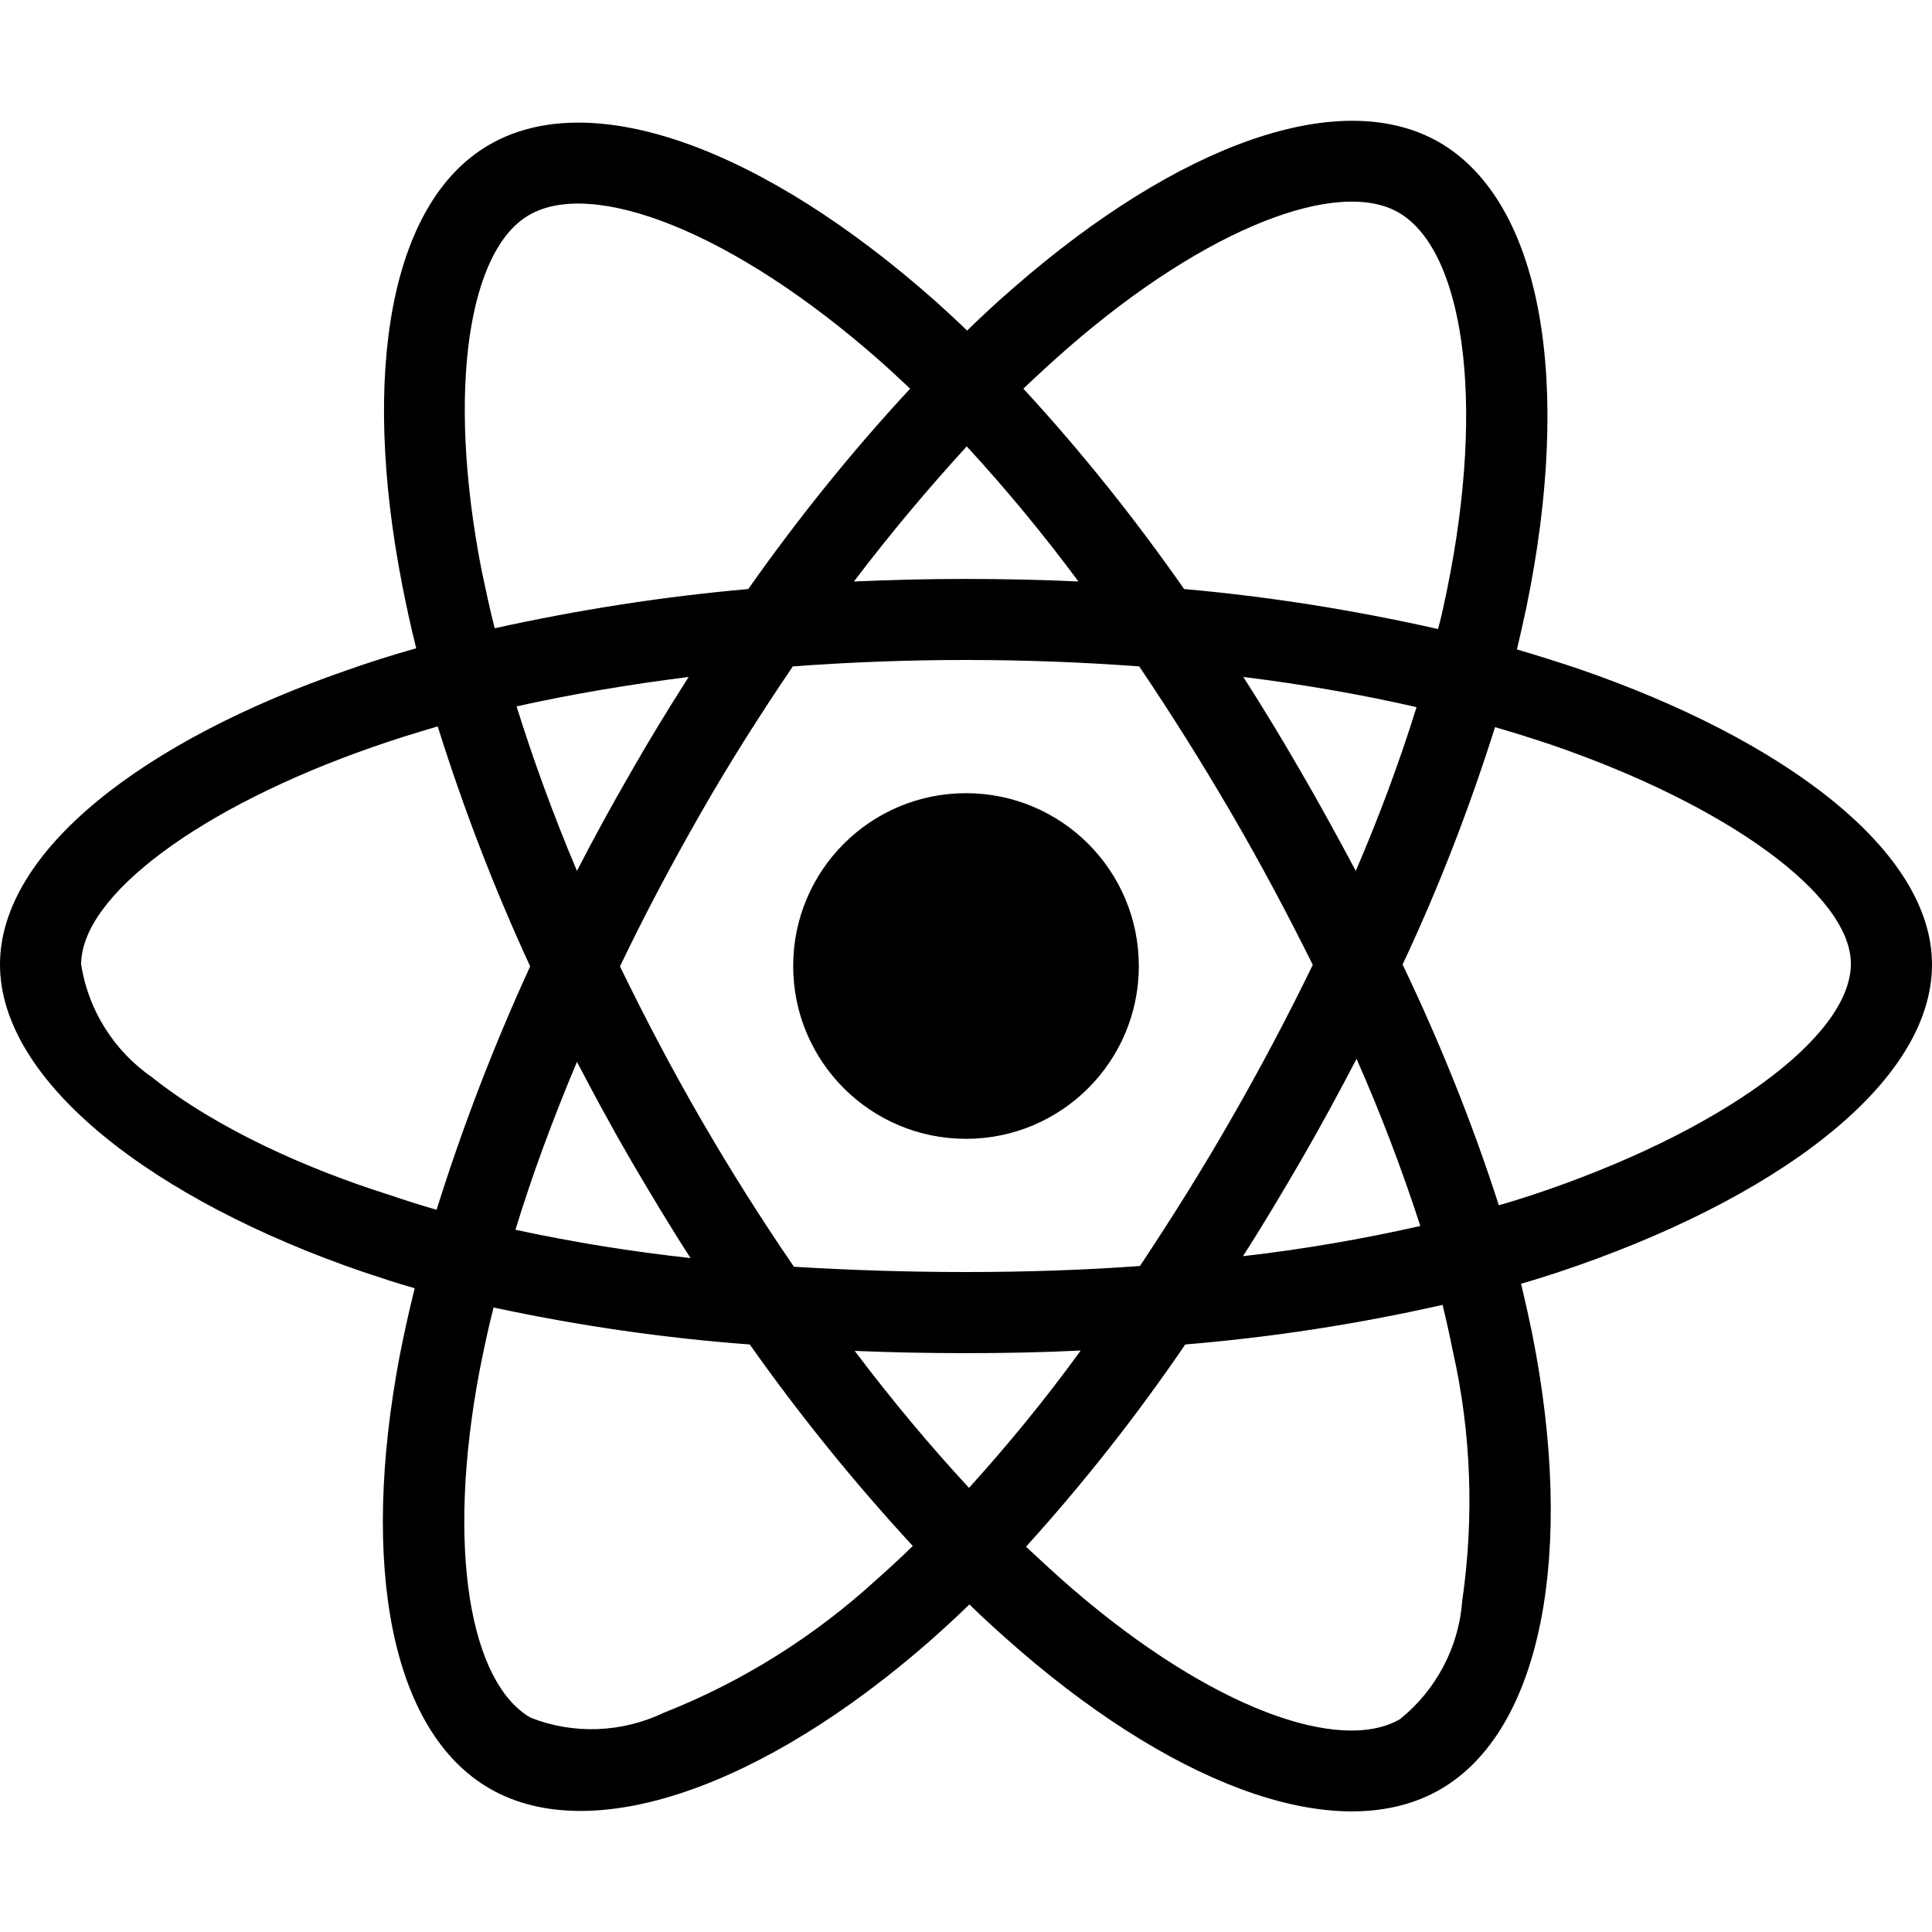
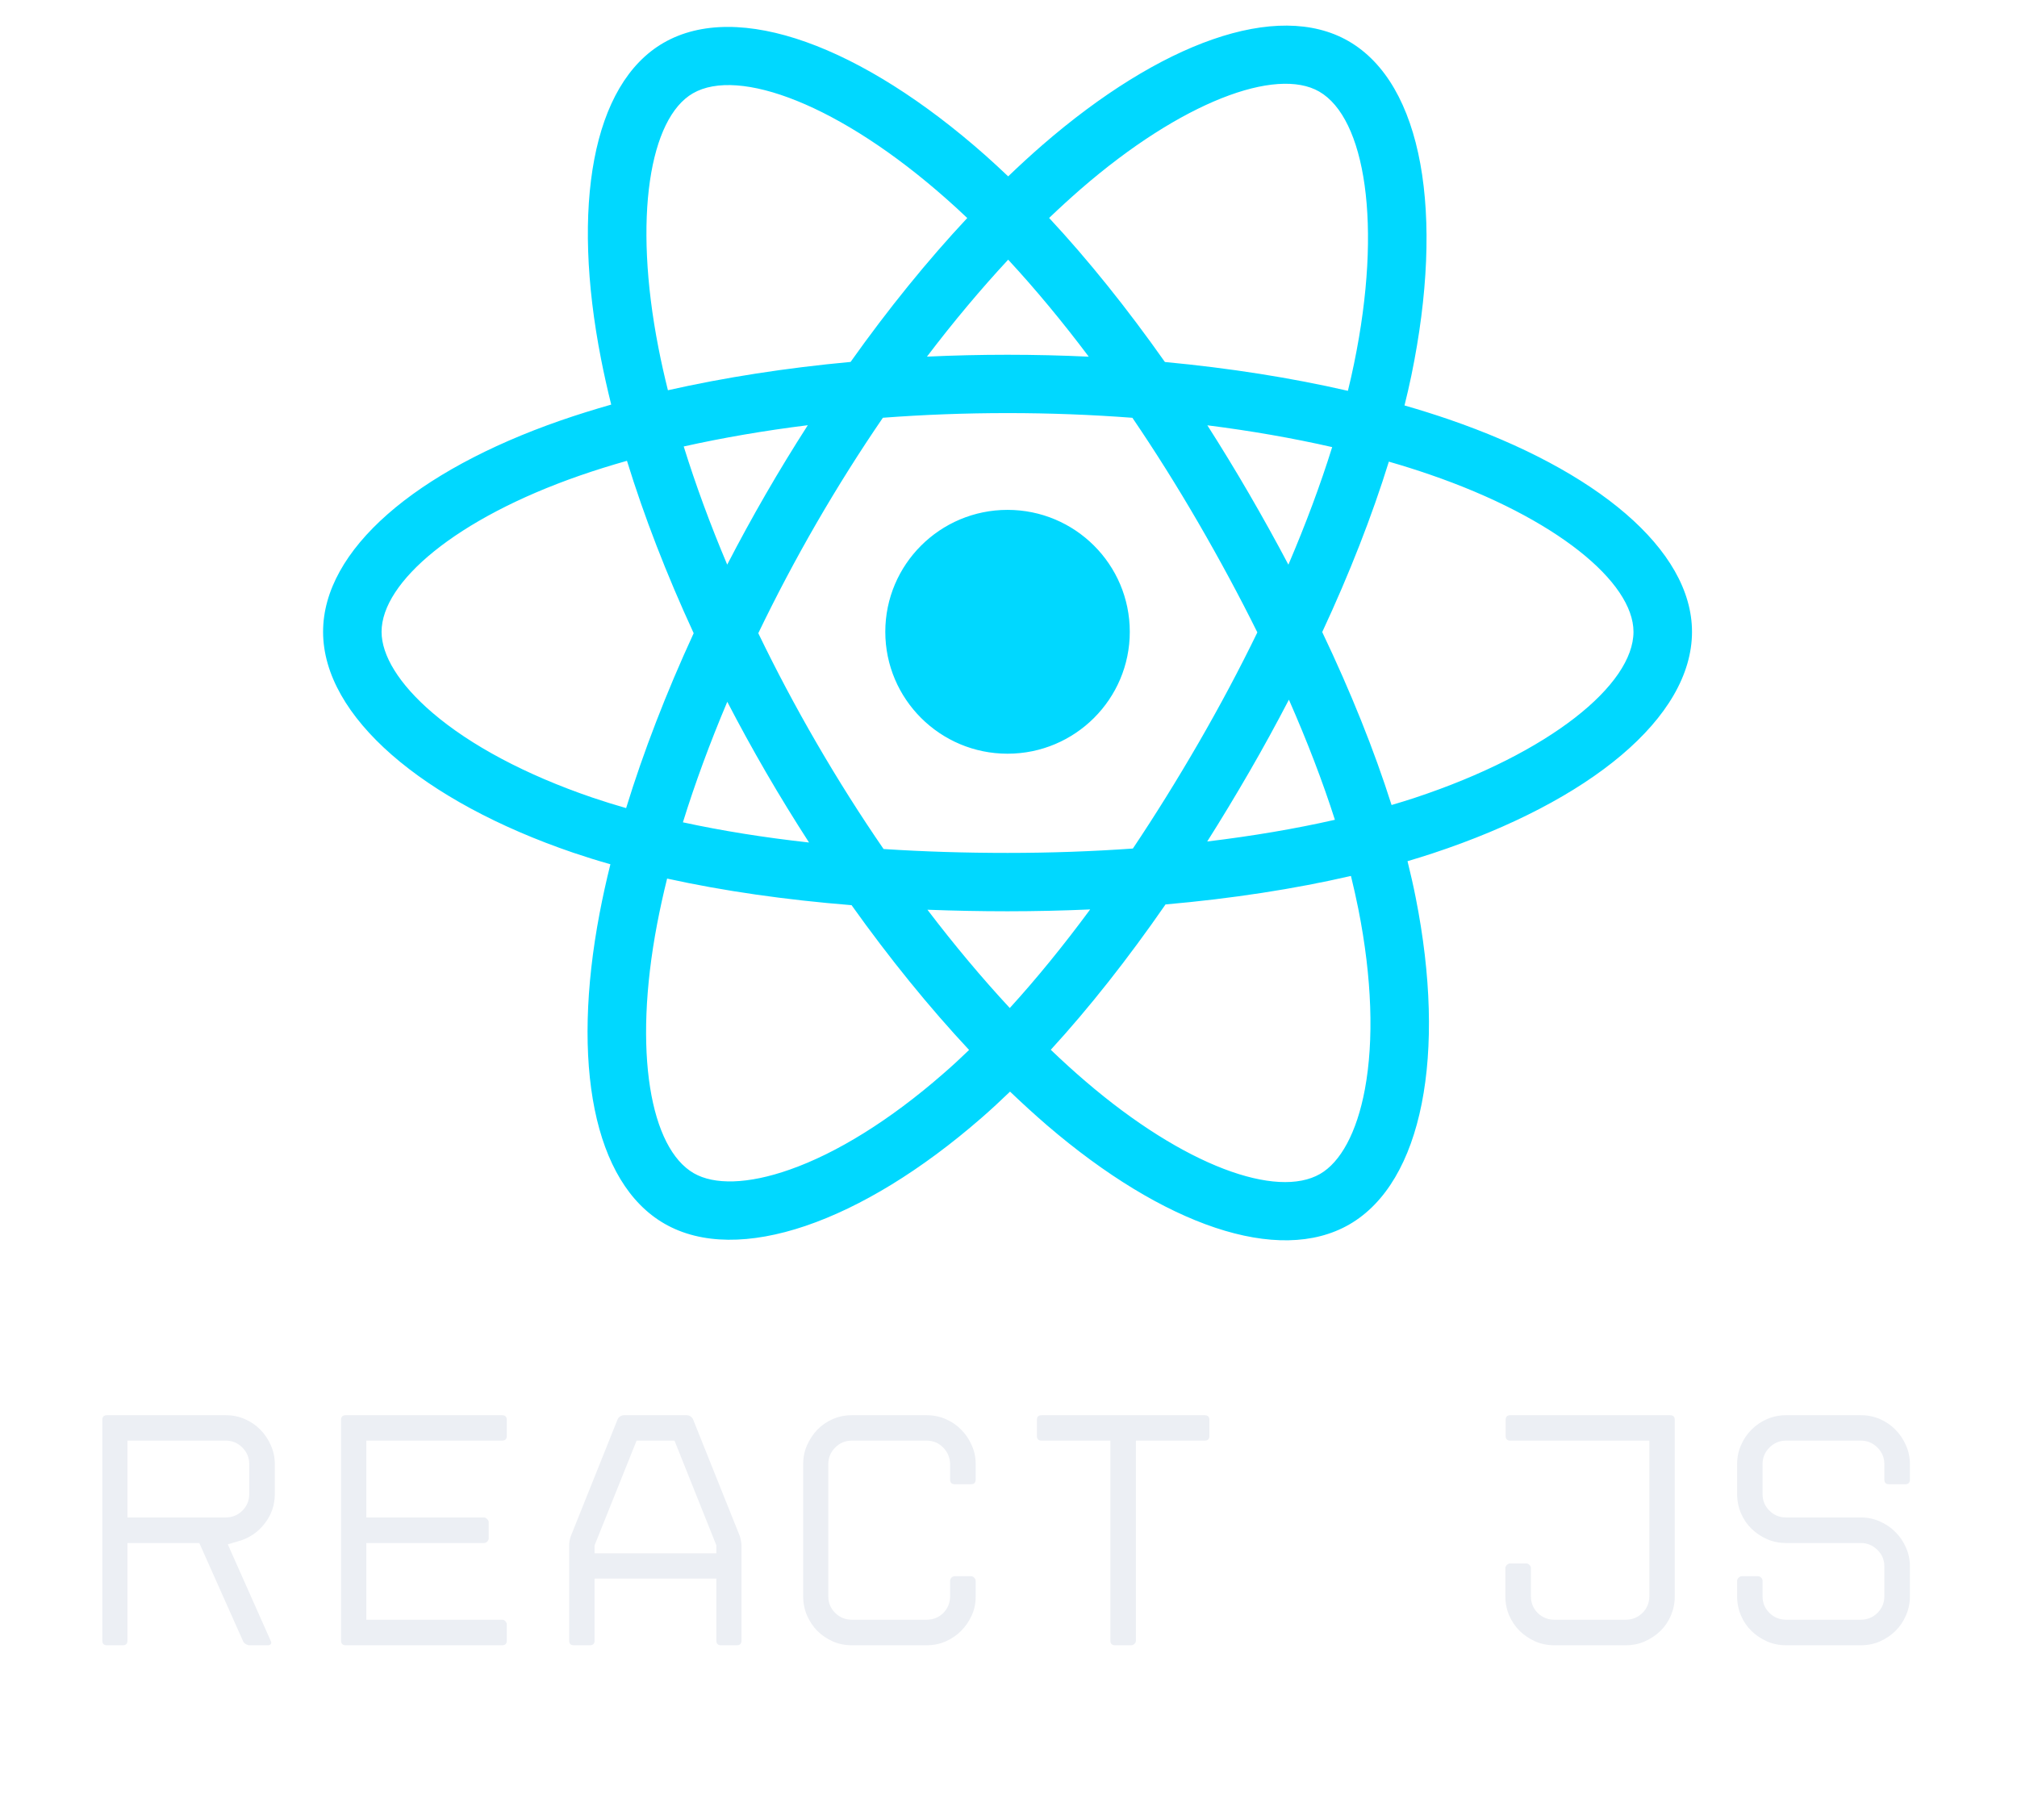
- <svg xmlns="http://www.w3.org/2000/svg" viewBox="0 0 512 512">
-   <path d="M418.2 177.2c-5.4-1.8-10.8-3.5-16.2-5.1.9-3.7 1.7-7.4 2.5-11.1 12.3-59.6 4.2-107.5-23.1-123.3-26.3-15.1-69.2.6-112.6 38.4-4.3 3.7-8.5 7.6-12.5 11.5-2.7-2.6-5.5-5.2-8.3-7.7-45.5-40.4-91.1-57.4-118.4-41.5-26.2 15.2-34 60.3-23 116.7 1.1 5.6 2.3 11.1 3.7 16.7-6.4 1.8-12.7 3.8-18.6 5.9C38.3 196.2 0 225.4 0 255.6c0 31.2 40.8 62.5 96.3 81.5 4.5 1.5 9 3 13.6 4.3-1.5 6-2.8 11.9-4 18-10.5 55.5-2.3 99.5 23.9 114.6 27 15.6 72.4-.4 116.6-39.1 3.5-3.1 7-6.3 10.5-9.7 4.4 4.3 9 8.4 13.6 12.4 42.8 36.8 85.1 51.7 111.2 36.6 27-15.6 35.8-62.9 24.4-120.5-.9-4.4-1.9-8.9-3-13.5 3.2-.9 6.3-1.9 9.4-2.9 57.7-19.1 99.5-50 99.5-81.7 0-30.3-39.4-59.7-93.8-78.4zM282.9 92.3c37.2-32.4 71.9-45.1 87.7-36 16.9 9.7 23.4 48.9 12.8 100.4-.7 3.4-1.4 6.7-2.3 10-22.2-5-44.7-8.6-67.3-10.6-13-18.6-27.2-36.4-42.6-53.1 3.9-3.7 7.7-7.2 11.7-10.7zM167.2 307.5c5.1 8.7 10.3 17.4 15.8 25.9-15.6-1.7-31.1-4.2-46.4-7.5 4.4-14.4 9.9-29.3 16.3-44.5 4.6 8.8 9.3 17.5 14.3 26.1zm-30.3-120.3c14.4-3.2 29.7-5.8 45.6-7.8-5.3 8.3-10.5 16.8-15.4 25.4-4.9 8.5-9.7 17.2-14.2 26-6.3-14.9-11.6-29.5-16-43.6zm27.4 68.9c6.6-13.8 13.8-27.3 21.4-40.6s15.8-26.2 24.4-38.9c15-1.1 30.3-1.7 45.9-1.7s31 .6 45.9 1.7c8.5 12.6 16.6 25.5 24.3 38.7s14.9 26.7 21.7 40.4c-6.7 13.8-13.9 27.4-21.6 40.8-7.6 13.3-15.7 26.2-24.2 39-14.9 1.1-30.4 1.6-46.1 1.6s-30.9-.5-45.6-1.4c-8.7-12.7-16.9-25.7-24.6-39s-14.8-26.8-21.5-40.6zm180.6 51.2c5.1-8.8 9.9-17.7 14.6-26.7 6.4 14.5 12 29.2 16.9 44.3-15.5 3.5-31.2 6.2-47 8 5.4-8.4 10.5-17 15.5-25.6zm14.4-76.5c-4.7-8.8-9.5-17.6-14.5-26.2-4.9-8.5-10-16.9-15.3-25.2 16.1 2 31.5 4.7 45.9 8-4.6 14.8-10 29.2-16.1 43.4zM256.2 118.3c10.5 11.4 20.4 23.4 29.6 35.8-19.8-.9-39.7-.9-59.5 0 9.8-12.9 19.9-24.9 29.9-35.8zM140.2 57c16.8-9.8 54.1 4.2 93.4 39 2.5 2.2 5 4.6 7.6 7-15.5 16.7-29.8 34.5-42.9 53.1-22.6 2-45 5.5-67.2 10.4-1.3-5.1-2.4-10.3-3.5-15.5-9.4-48.4-3.2-84.9 12.6-94zm-24.5 263.6c-4.2-1.2-8.3-2.5-12.4-3.9-21.3-6.7-45.5-17.3-63-31.2-10.1-7-16.9-17.8-18.8-29.9 0-18.3 31.6-41.7 77.2-57.6 5.7-2 11.5-3.8 17.3-5.5 6.8 21.7 15 43 24.5 63.6-9.6 20.9-17.9 42.5-24.8 64.5zm116.6 98c-16.5 15.1-35.6 27.1-56.4 35.3-11.1 5.3-23.9 5.8-35.3 1.3-15.9-9.2-22.5-44.5-13.5-92 1.1-5.6 2.3-11.2 3.7-16.7 22.4 4.8 45 8.1 67.9 9.8 13.2 18.7 27.7 36.6 43.2 53.4-3.2 3.1-6.4 6.1-9.6 8.9zm24.5-24.3c-10.2-11-20.4-23.2-30.3-36.3 9.6.4 19.5.6 29.5.6 10.3 0 20.4-.2 30.4-.7-9.2 12.7-19.1 24.8-29.6 36.4zm130.7 30c-.9 12.2-6.9 23.6-16.5 31.3-15.9 9.2-49.8-2.8-86.4-34.2-4.2-3.6-8.4-7.5-12.7-11.5 15.3-16.9 29.4-34.8 42.2-53.6 22.9-1.9 45.7-5.4 68.2-10.5 1 4.1 1.9 8.2 2.7 12.2 4.9 21.6 5.7 44.1 2.5 66.3zm18.2-107.5c-2.8.9-5.6 1.8-8.5 2.6-7-21.8-15.6-43.1-25.5-63.8 9.6-20.4 17.7-41.4 24.5-62.9 5.2 1.5 10.2 3.1 15 4.7 46.6 16 79.3 39.8 79.3 58 0 19.6-34.9 44.9-84.8 61.4zm-149.7-15c25.3 0 45.8-20.5 45.8-45.8s-20.5-45.8-45.8-45.8c-25.3 0-45.8 20.5-45.8 45.8s20.5 45.8 45.8 45.8z" />
+ <svg xmlns="http://www.w3.org/2000/svg" width="286" zoomAndPan="magnify" viewBox="0 0 214.5 193.5" height="258" preserveAspectRatio="xMidYMid meet" version="1.0">
+   <defs>
+     <g />
+     <clipPath id="67a2c7697f">
+       <path d="M 34.211 2 L 180 2 L 180 132 L 34.211 132 Z M 34.211 2 " clip-rule="nonzero" />
+     </clipPath>
+   </defs>
+   <g clip-path="url(#67a2c7697f)">
+     <path fill="#00d8ff" d="M 154.051 44.594 C 152.543 44.078 150.98 43.586 149.363 43.121 C 149.633 42.043 149.875 40.98 150.094 39.934 C 153.637 22.758 151.32 8.922 143.398 4.367 C 135.801 0 123.383 4.555 110.836 15.441 C 109.633 16.488 108.422 17.598 107.215 18.758 C 106.406 17.988 105.605 17.246 104.805 16.535 C 91.656 4.895 78.48 -0.012 70.566 4.555 C 62.98 8.938 60.73 21.945 63.926 38.223 C 64.234 39.793 64.594 41.398 65 43.031 C 63.137 43.562 61.336 44.125 59.613 44.723 C 44.199 50.082 34.359 58.48 34.359 67.195 C 34.359 76.191 44.926 85.223 60.977 90.695 C 62.246 91.125 63.559 91.535 64.914 91.918 C 64.473 93.684 64.094 95.414 63.77 97.105 C 60.727 113.098 63.105 125.797 70.672 130.148 C 78.488 134.645 91.605 130.023 104.379 118.891 C 105.391 118.012 106.402 117.074 107.414 116.098 C 108.734 117.359 110.047 118.555 111.348 119.68 C 123.723 130.297 135.945 134.586 143.5 130.223 C 151.309 125.715 153.852 112.066 150.555 95.469 C 150.305 94.199 150.008 92.906 149.684 91.59 C 150.605 91.32 151.508 91.035 152.391 90.746 C 169.082 85.227 179.938 76.316 179.938 67.195 C 179.938 58.449 169.773 49.992 154.051 44.594 Z M 150.434 84.859 C 149.637 85.117 148.82 85.375 147.988 85.617 C 146.145 79.805 143.66 73.617 140.613 67.223 C 143.52 60.984 145.906 54.879 147.699 49.098 C 149.188 49.527 150.633 49.98 152.027 50.461 C 165.496 55.086 173.715 61.926 173.715 67.195 C 173.715 72.805 164.844 80.094 150.434 84.859 Z M 144.453 96.672 C 145.914 104.012 146.117 110.648 145.152 115.84 C 144.285 120.5 142.539 123.609 140.387 124.852 C 135.797 127.5 125.988 124.059 115.41 114.977 C 114.191 113.934 112.969 112.82 111.746 111.648 C 115.848 107.172 119.949 101.969 123.949 96.191 C 130.984 95.574 137.633 94.551 143.668 93.16 C 143.961 94.359 144.223 95.527 144.453 96.672 Z M 83.992 124.391 C 79.508 125.973 75.938 126.02 73.781 124.777 C 69.188 122.133 67.281 111.938 69.883 98.262 C 70.184 96.695 70.535 95.086 70.945 93.441 C 76.91 94.754 83.512 95.703 90.562 96.27 C 94.594 101.926 98.812 107.121 103.059 111.668 C 102.133 112.566 101.207 113.418 100.285 114.215 C 94.637 119.145 88.98 122.641 83.992 124.391 Z M 62.992 84.824 C 55.895 82.402 50.031 79.262 46.012 75.824 C 42.402 72.742 40.578 69.68 40.578 67.195 C 40.578 61.91 48.48 55.164 61.664 50.578 C 63.262 50.023 64.938 49.5 66.676 49.008 C 68.496 54.918 70.887 61.098 73.77 67.344 C 70.848 73.684 68.426 79.965 66.586 85.945 C 65.348 85.59 64.145 85.215 62.992 84.824 Z M 70.031 37.031 C 67.297 23.086 69.113 12.566 73.684 9.926 C 78.555 7.113 89.324 11.121 100.672 21.176 C 101.398 21.816 102.129 22.488 102.863 23.188 C 98.629 27.715 94.449 32.871 90.457 38.492 C 83.609 39.125 77.059 40.145 71.031 41.504 C 70.652 39.984 70.316 38.492 70.031 37.031 Z M 132.824 52.496 C 131.383 50.016 129.906 47.594 128.398 45.234 C 133.043 45.82 137.492 46.598 141.672 47.551 C 140.422 51.559 138.855 55.754 137.016 60.055 C 135.695 57.551 134.297 55.031 132.824 52.496 Z M 107.215 27.617 C 110.086 30.719 112.961 34.18 115.785 37.934 C 112.938 37.801 110.055 37.73 107.148 37.73 C 104.27 37.73 101.41 37.797 98.578 37.93 C 101.402 34.211 104.305 30.754 107.215 27.617 Z M 81.445 52.539 C 80.008 55.027 78.637 57.535 77.336 60.051 C 75.523 55.766 73.977 51.551 72.711 47.484 C 76.863 46.559 81.293 45.797 85.906 45.223 C 84.379 47.602 82.887 50.043 81.445 52.539 Z M 86.039 89.605 C 81.273 89.078 76.777 88.359 72.625 87.457 C 73.91 83.316 75.492 79.016 77.344 74.637 C 78.645 77.148 80.023 79.656 81.469 82.152 C 82.945 84.695 84.473 87.18 86.039 89.605 Z M 107.387 107.207 C 104.441 104.035 101.5 100.523 98.629 96.754 C 101.414 96.859 104.258 96.918 107.148 96.918 C 110.117 96.918 113.051 96.848 115.934 96.723 C 113.102 100.562 110.234 104.082 107.387 107.207 Z M 137.07 74.414 C 139.016 78.84 140.66 83.117 141.961 87.188 C 137.742 88.148 133.18 88.918 128.383 89.496 C 129.895 87.109 131.383 84.641 132.852 82.105 C 134.336 79.543 135.738 76.973 137.07 74.414 Z M 127.461 79.012 C 125.184 82.945 122.848 86.703 120.477 90.246 C 116.16 90.551 111.695 90.711 107.148 90.711 C 102.613 90.711 98.207 90.574 93.965 90.297 C 91.496 86.707 89.113 82.941 86.852 79.043 C 84.598 75.16 82.52 71.238 80.641 67.344 C 82.52 63.441 84.59 59.516 86.832 55.637 C 89.082 51.75 91.445 48 93.891 44.43 C 98.219 44.102 102.66 43.934 107.148 43.934 C 111.656 43.934 116.098 44.105 120.426 44.434 C 122.836 47.977 125.184 51.715 127.441 55.605 C 129.723 59.539 131.82 63.434 133.715 67.258 C 131.828 71.145 129.734 75.078 127.461 79.012 Z M 140.289 9.738 C 145.168 12.543 147.062 23.852 143.996 38.68 C 143.805 39.625 143.582 40.59 143.344 41.566 C 137.305 40.176 130.746 39.145 123.883 38.5 C 119.879 32.82 115.734 27.652 111.57 23.18 C 112.691 22.109 113.812 21.086 114.922 20.117 C 125.668 10.789 135.719 7.105 140.289 9.738 Z M 107.148 54.227 C 114.324 54.227 120.148 60.031 120.148 67.195 C 120.148 74.352 114.324 80.16 107.148 80.16 C 99.973 80.16 94.148 74.352 94.148 67.195 C 94.148 60.031 99.973 54.227 107.148 54.227 Z M 107.148 54.227 " fill-opacity="1" fill-rule="nonzero" />
+   </g>
+   <g fill="#eceff4" fill-opacity="1">
+     <g transform="translate(7.600652, 174.9817)">
+       <g>
+         <path d="M 18.234 -0.469 L 13.594 -10.875 L 5.953 -10.875 L 5.953 -0.5 C 5.953 -0.164 5.785 0 5.453 0 L 3.781 0 C 3.445 0 3.281 -0.164 3.281 -0.5 L 3.281 -23.969 C 3.281 -24.301 3.445 -24.469 3.781 -24.469 L 16.406 -24.469 C 17.125 -24.469 17.797 -24.332 18.422 -24.062 C 19.055 -23.789 19.609 -23.414 20.078 -22.938 C 20.555 -22.457 20.93 -21.898 21.203 -21.266 C 21.484 -20.641 21.625 -19.973 21.625 -19.266 L 21.625 -16.094 C 21.625 -14.926 21.27 -13.883 20.562 -12.969 C 19.863 -12.051 18.957 -11.426 17.844 -11.094 L 16.625 -10.734 L 21.188 -0.469 C 21.258 -0.344 21.266 -0.234 21.203 -0.141 C 21.148 -0.047 21.051 0 20.906 0 L 18.938 0 C 18.801 0 18.66 -0.047 18.516 -0.141 C 18.367 -0.234 18.273 -0.344 18.234 -0.469 Z M 5.953 -13.594 L 16.406 -13.594 C 17.094 -13.594 17.68 -13.832 18.172 -14.312 C 18.66 -14.801 18.906 -15.395 18.906 -16.094 L 18.906 -19.266 C 18.906 -19.953 18.66 -20.539 18.172 -21.031 C 17.68 -21.52 17.094 -21.766 16.406 -21.766 L 5.953 -21.766 Z M 5.953 -13.594 " />
+       </g>
+     </g>
+   </g>
+   <g fill="#eceff4" fill-opacity="1">
+     <g transform="translate(32.45685, 174.9817)">
+       <g>
+         <path d="M 3.812 -0.5 L 3.812 -23.969 C 3.812 -24.301 3.977 -24.469 4.312 -24.469 L 20.938 -24.469 C 21.27 -24.469 21.438 -24.301 21.438 -23.969 L 21.438 -22.266 C 21.438 -21.93 21.27 -21.766 20.938 -21.766 L 6.5 -21.766 L 6.5 -13.594 L 19.016 -13.594 C 19.129 -13.594 19.238 -13.535 19.344 -13.422 C 19.457 -13.316 19.516 -13.207 19.516 -13.094 L 19.516 -11.375 C 19.516 -11.238 19.457 -11.117 19.344 -11.016 C 19.238 -10.922 19.129 -10.875 19.016 -10.875 L 6.5 -10.875 L 6.5 -2.719 L 20.938 -2.719 C 21.082 -2.719 21.203 -2.66 21.297 -2.547 C 21.391 -2.441 21.438 -2.332 21.438 -2.219 L 21.438 -0.5 C 21.438 -0.164 21.27 0 20.938 0 L 4.312 0 C 3.977 0 3.812 -0.164 3.812 -0.5 Z M 3.812 -0.5 " />
+       </g>
+     </g>
+   </g>
+   <g fill="#eceff4" fill-opacity="1">
+     <g transform="translate(57.27739, 174.9817)">
+       <g>
+         <path d="M 15.766 -24.469 C 15.91 -24.469 16.047 -24.422 16.172 -24.328 C 16.305 -24.234 16.395 -24.125 16.438 -24 L 21.406 -11.594 C 21.445 -11.477 21.484 -11.32 21.516 -11.125 C 21.555 -10.938 21.578 -10.77 21.578 -10.625 L 21.578 -0.5 C 21.578 -0.164 21.41 0 21.078 0 L 19.406 0 C 19.07 0 18.906 -0.164 18.906 -0.5 L 18.906 -7.094 L 5.953 -7.094 L 5.953 -0.5 C 5.953 -0.164 5.785 0 5.453 0 L 3.75 0 C 3.414 0 3.25 -0.164 3.25 -0.5 L 3.25 -10.625 C 3.25 -10.77 3.266 -10.938 3.297 -11.125 C 3.336 -11.32 3.379 -11.477 3.422 -11.594 L 8.391 -24 C 8.43 -24.125 8.52 -24.234 8.656 -24.328 C 8.801 -24.422 8.938 -24.469 9.062 -24.469 Z M 18.906 -9.781 L 18.906 -10.625 L 14.453 -21.766 L 10.422 -21.766 L 5.953 -10.625 L 5.953 -9.781 Z M 18.906 -9.781 " />
+       </g>
+     </g>
+   </g>
+   <g fill="#eceff4" fill-opacity="1">
+     <g transform="translate(82.13358, 174.9817)">
+       <g>
+         <path d="M 21.625 -17.625 C 21.625 -17.289 21.457 -17.125 21.125 -17.125 L 19.406 -17.125 C 19.07 -17.125 18.906 -17.289 18.906 -17.625 L 18.906 -19.297 C 18.883 -19.984 18.633 -20.566 18.156 -21.047 C 17.676 -21.523 17.094 -21.766 16.406 -21.766 L 8.453 -21.766 C 7.766 -21.766 7.176 -21.52 6.688 -21.031 C 6.195 -20.539 5.953 -19.953 5.953 -19.266 L 5.953 -5.203 C 5.953 -4.516 6.195 -3.926 6.688 -3.438 C 7.176 -2.957 7.766 -2.719 8.453 -2.719 L 16.406 -2.719 C 17.094 -2.719 17.676 -2.945 18.156 -3.406 C 18.633 -3.875 18.883 -4.453 18.906 -5.141 L 18.906 -6.844 C 18.906 -6.969 18.953 -7.082 19.047 -7.188 C 19.141 -7.289 19.258 -7.344 19.406 -7.344 L 21.125 -7.344 C 21.258 -7.344 21.375 -7.289 21.469 -7.188 C 21.57 -7.082 21.625 -6.969 21.625 -6.844 L 21.625 -5.141 C 21.625 -4.422 21.477 -3.754 21.188 -3.141 C 20.906 -2.523 20.531 -1.984 20.062 -1.516 C 19.602 -1.055 19.055 -0.688 18.422 -0.406 C 17.797 -0.133 17.125 0 16.406 0 L 8.453 0 C 7.742 0 7.07 -0.133 6.438 -0.406 C 5.812 -0.688 5.266 -1.055 4.797 -1.516 C 4.336 -1.984 3.969 -2.535 3.688 -3.172 C 3.414 -3.816 3.281 -4.492 3.281 -5.203 L 3.281 -19.266 C 3.281 -19.973 3.414 -20.641 3.688 -21.266 C 3.969 -21.898 4.336 -22.457 4.797 -22.938 C 5.266 -23.414 5.812 -23.789 6.438 -24.062 C 7.07 -24.332 7.742 -24.469 8.453 -24.469 L 16.406 -24.469 C 17.125 -24.469 17.797 -24.332 18.422 -24.062 C 19.055 -23.789 19.602 -23.422 20.062 -22.953 C 20.531 -22.492 20.906 -21.945 21.188 -21.312 C 21.477 -20.688 21.625 -20.016 21.625 -19.297 Z M 21.625 -17.625 " />
+       </g>
+     </g>
+   </g>
+   <g fill="#eceff4" fill-opacity="1">
+     <g transform="translate(106.9898, 174.9817)">
+       <g>
+         <path d="M 11.094 -0.5 L 11.094 -21.766 L 3.781 -21.766 C 3.445 -21.766 3.281 -21.93 3.281 -22.266 L 3.281 -23.969 C 3.281 -24.301 3.445 -24.469 3.781 -24.469 L 21.125 -24.469 C 21.457 -24.469 21.625 -24.301 21.625 -23.969 L 21.625 -22.266 C 21.625 -21.93 21.457 -21.766 21.125 -21.766 L 13.812 -21.766 L 13.812 -0.5 C 13.812 -0.352 13.754 -0.234 13.641 -0.141 C 13.535 -0.047 13.426 0 13.312 0 L 11.594 0 C 11.258 0 11.094 -0.164 11.094 -0.5 Z M 11.094 -0.5 " />
+       </g>
+     </g>
+   </g>
+   <g fill="#eceff4" fill-opacity="1">
+     <g transform="translate(131.846, 174.9817)">
+       <g />
+     </g>
+   </g>
+   <g fill="#eceff4" fill-opacity="1">
+     <g transform="translate(156.6665, 174.9817)">
+       <g>
+         <path d="M 3.422 -8.203 C 3.422 -8.328 3.473 -8.441 3.578 -8.547 C 3.691 -8.648 3.805 -8.703 3.922 -8.703 L 5.641 -8.703 C 5.773 -8.703 5.891 -8.648 5.984 -8.547 C 6.086 -8.441 6.141 -8.328 6.141 -8.203 L 6.141 -5.203 C 6.141 -4.516 6.379 -3.926 6.859 -3.438 C 7.348 -2.957 7.938 -2.719 8.625 -2.719 L 16.234 -2.719 C 16.922 -2.719 17.508 -2.957 18 -3.438 C 18.488 -3.926 18.734 -4.516 18.734 -5.203 L 18.734 -21.766 L 3.953 -21.766 C 3.617 -21.766 3.453 -21.93 3.453 -22.266 L 3.453 -23.969 C 3.453 -24.301 3.617 -24.469 3.953 -24.469 L 20.938 -24.469 C 21.27 -24.469 21.438 -24.301 21.438 -23.969 L 21.438 -5.203 C 21.438 -4.492 21.301 -3.816 21.031 -3.172 C 20.758 -2.535 20.383 -1.984 19.906 -1.516 C 19.426 -1.055 18.867 -0.688 18.234 -0.406 C 17.609 -0.133 16.941 0 16.234 0 L 8.625 0 C 7.914 0 7.242 -0.133 6.609 -0.406 C 5.984 -0.688 5.43 -1.055 4.953 -1.516 C 4.484 -1.984 4.109 -2.535 3.828 -3.172 C 3.555 -3.816 3.422 -4.492 3.422 -5.203 Z M 3.422 -8.203 " />
+       </g>
+     </g>
+   </g>
+   <g fill="#eceff4" fill-opacity="1">
+     <g transform="translate(181.4871, 174.9817)">
+       <g>
+         <path d="M 3.25 -5.203 L 3.25 -6.844 C 3.25 -6.969 3.301 -7.082 3.406 -7.188 C 3.508 -7.289 3.625 -7.344 3.75 -7.344 L 5.453 -7.344 C 5.598 -7.344 5.719 -7.289 5.812 -7.188 C 5.906 -7.082 5.953 -6.969 5.953 -6.844 L 5.953 -5.203 C 5.953 -4.516 6.195 -3.926 6.688 -3.438 C 7.176 -2.957 7.766 -2.719 8.453 -2.719 L 16.406 -2.719 C 17.094 -2.719 17.68 -2.957 18.172 -3.438 C 18.66 -3.926 18.906 -4.516 18.906 -5.203 L 18.906 -8.391 C 18.906 -9.078 18.66 -9.66 18.172 -10.141 C 17.68 -10.629 17.094 -10.875 16.406 -10.875 L 8.453 -10.875 C 7.742 -10.875 7.07 -11.008 6.438 -11.281 C 5.812 -11.562 5.258 -11.93 4.781 -12.391 C 4.301 -12.859 3.926 -13.41 3.656 -14.047 C 3.383 -14.691 3.25 -15.375 3.25 -16.094 L 3.25 -19.266 C 3.25 -19.973 3.383 -20.641 3.656 -21.266 C 3.926 -21.898 4.301 -22.457 4.781 -22.938 C 5.258 -23.414 5.812 -23.789 6.438 -24.062 C 7.07 -24.332 7.742 -24.469 8.453 -24.469 L 16.406 -24.469 C 17.125 -24.469 17.797 -24.332 18.422 -24.062 C 19.055 -23.789 19.609 -23.414 20.078 -22.938 C 20.555 -22.457 20.93 -21.898 21.203 -21.266 C 21.484 -20.641 21.625 -19.973 21.625 -19.266 L 21.625 -17.625 C 21.625 -17.289 21.457 -17.125 21.125 -17.125 L 19.406 -17.125 C 19.07 -17.125 18.906 -17.289 18.906 -17.625 L 18.906 -19.266 C 18.906 -19.953 18.66 -20.539 18.172 -21.031 C 17.68 -21.52 17.094 -21.766 16.406 -21.766 L 8.453 -21.766 C 7.766 -21.766 7.176 -21.52 6.688 -21.031 C 6.195 -20.539 5.953 -19.953 5.953 -19.266 L 5.953 -16.094 C 5.953 -15.395 6.195 -14.801 6.688 -14.312 C 7.176 -13.832 7.766 -13.594 8.453 -13.594 L 16.406 -13.594 C 17.125 -13.594 17.797 -13.453 18.422 -13.172 C 19.055 -12.898 19.609 -12.523 20.078 -12.047 C 20.555 -11.578 20.93 -11.023 21.203 -10.391 C 21.484 -9.766 21.625 -9.098 21.625 -8.391 L 21.625 -5.203 C 21.625 -4.492 21.484 -3.816 21.203 -3.172 C 20.93 -2.535 20.555 -1.984 20.078 -1.516 C 19.609 -1.055 19.055 -0.688 18.422 -0.406 C 17.797 -0.133 17.125 0 16.406 0 L 8.453 0 C 7.742 0 7.07 -0.133 6.438 -0.406 C 5.812 -0.688 5.258 -1.055 4.781 -1.516 C 4.301 -1.984 3.926 -2.535 3.656 -3.172 C 3.383 -3.816 3.25 -4.492 3.25 -5.203 Z M 3.25 -5.203 " />
+       </g>
+     </g>
+   </g>
</svg>
